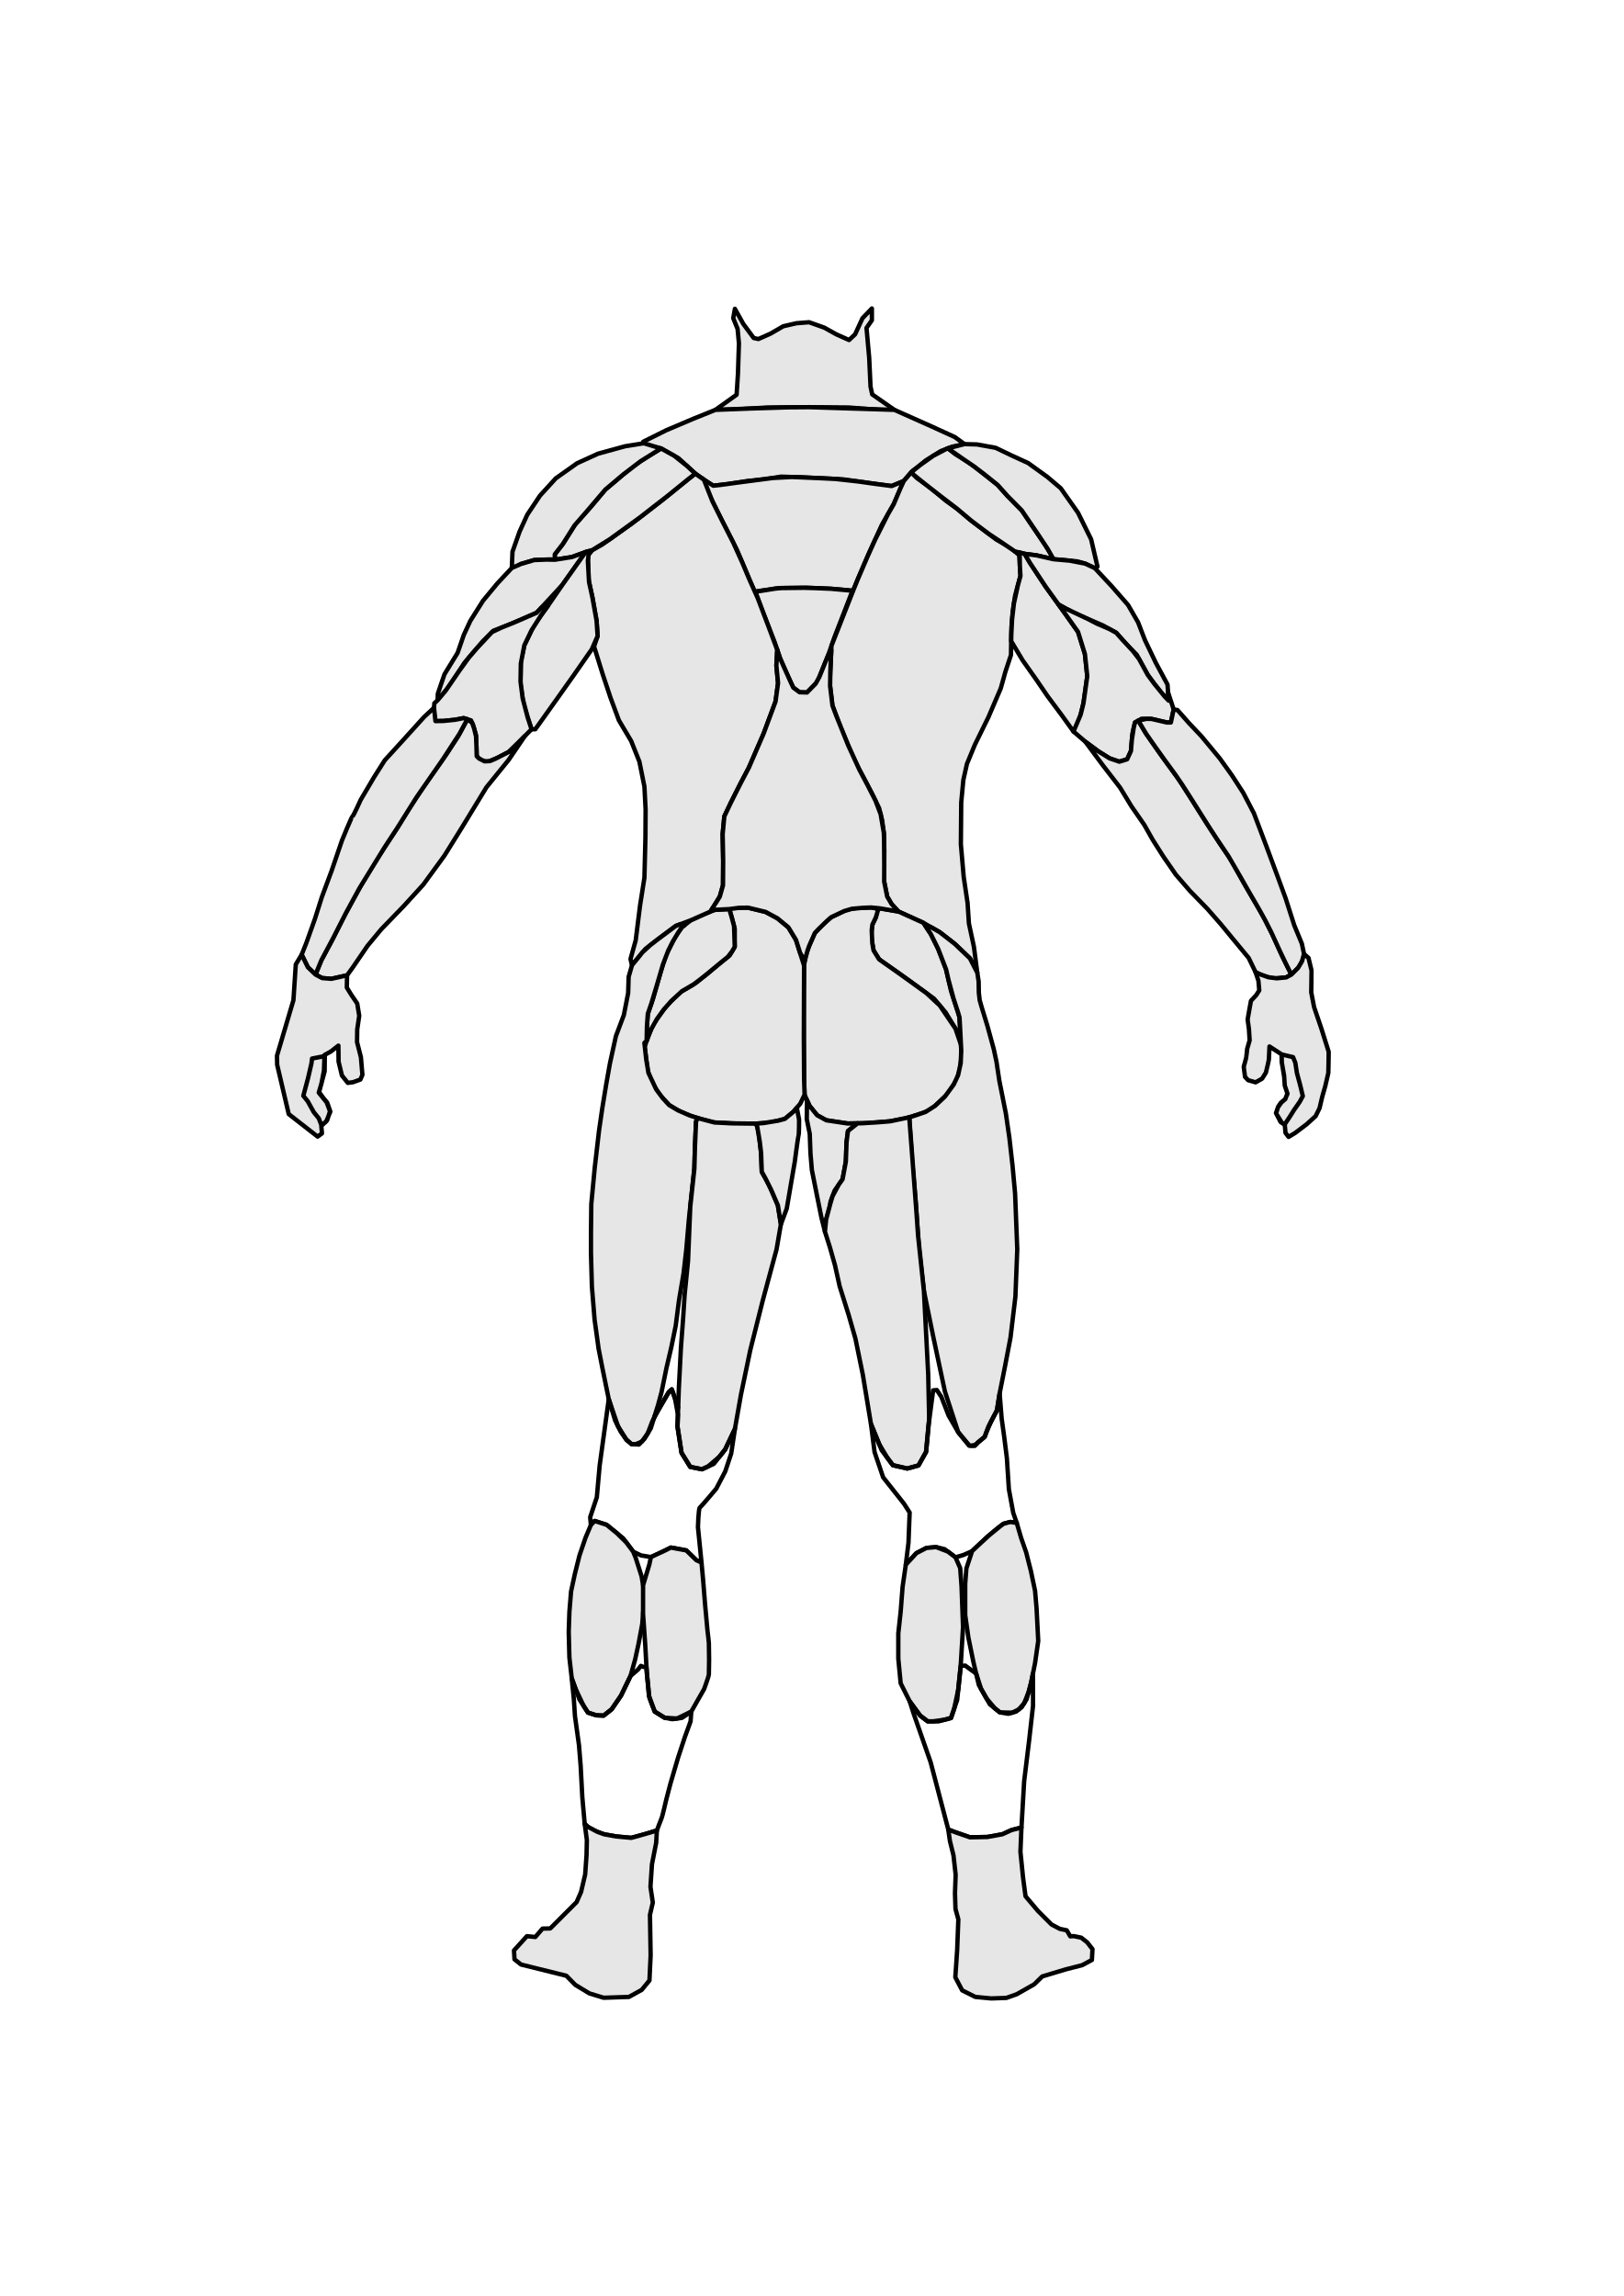
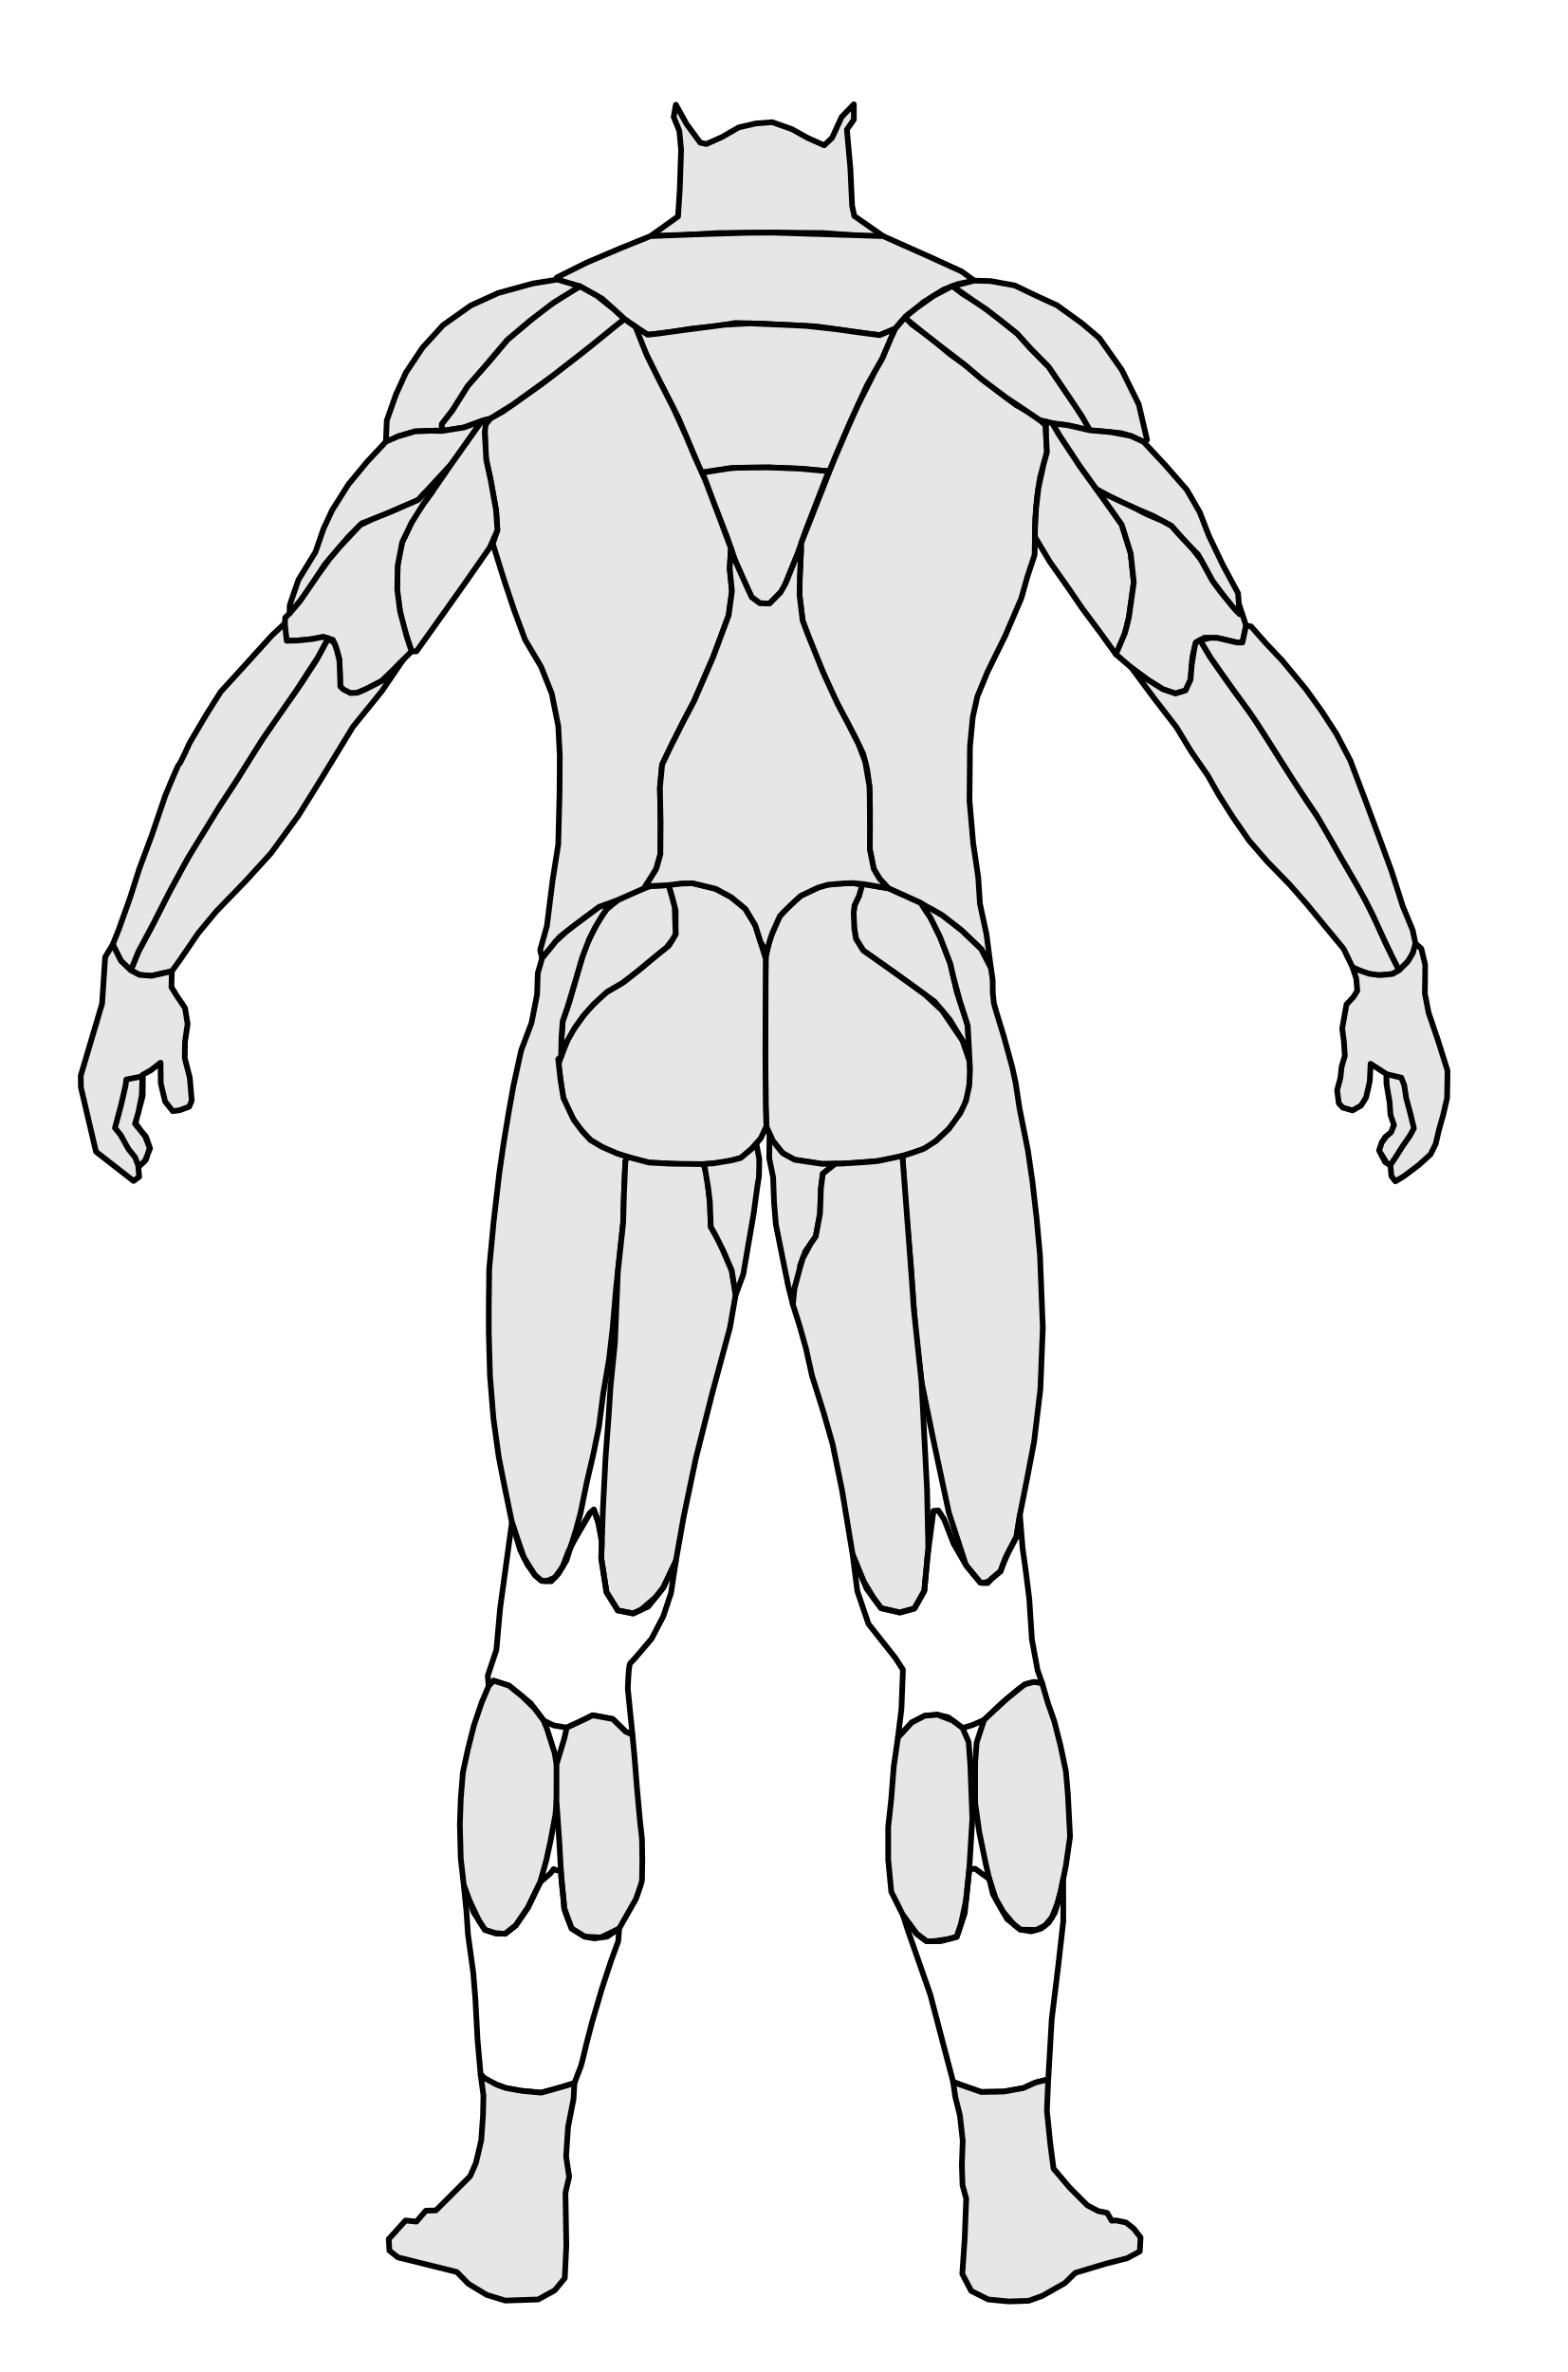
- <svg xmlns="http://www.w3.org/2000/svg" width="210mm" height="297mm" viewBox="0 0 210 297" version="1.1" id="svg1" xml:space="preserve">
+ <svg xmlns="http://www.w3.org/2000/svg" width="156mm" height="236mm" viewBox="0 0 156 236" version="1.1" id="svg1" xml:space="preserve">
  <defs id="defs1" />
-   <g id="layer1">
+   <g id="layer1" transform="translate(-27.78947,-29.52632)">
    <path style="fill:#e6e6e6;stroke:#000000;stroke-width:0.565;stroke-linecap:round;stroke-linejoin:round" d="m 95.049,39.947 -0.217,1.216 0.564,1.389 0.174,1.867 -0.13,3.951 -0.174,2.692 -2.736,1.954 2.301,-0.043 4.429,-0.261 5.384,-0.043 5.124,0.043 5.037,0.391 0.868,-0.087 -2.866,-1.997 -0.217,-0.999 -0.174,-3.734 -0.347,-3.864 0.695,-0.999 v -1.52 l -1.216,1.259 -0.955,2.084 -0.782,0.738 -1.65,-0.738 -1.563,-0.868 -1.954,-0.695 -1.65,0.13 -1.693,0.391 -1.65,0.955 -1.563,0.695 -0.608,-0.13 -1.346,-1.824 z" id="neck" />
    <path style="fill:#e6e6e6;stroke:#000000;stroke-width:0.565;stroke-linecap:round;stroke-linejoin:round" d="m 92.53,53.017 -2.909,1.172 -3.474,1.476 -2.953,1.476 0.13,0.391 2.171,0.478 2.258,1.259 2.171,1.997 1.476,1.042 0.847,0.521 2.019,-0.217 2.388,-0.391 2.258,-0.217 2.084,-0.347 2.822,0.087 5.211,0.261 3.995,0.564 2.301,0.304 1.563,-0.651 c 0,0 1.042,-1.303 1.346,-1.476 0.304,-0.174 1.476,-1.172 1.476,-1.172 l 1.954,-1.216 1.433,-0.564 1.65,-0.347 -1.259,-0.912 -3.039,-1.389 -4.776,-2.128 -3.387,-0.109 -7.642,-0.239 -2.692,0.022 -4.907,0.152 z" id="upper-trapezius" />
    <path style="fill:#e6e6e6;stroke:#000000;stroke-width:0.565;stroke-linecap:round;stroke-linejoin:round" d="m 116.889,62.222 -1.303,2.996 -1.52,2.649 -1.737,3.821 -1.433,3.343 -0.564,1.389 -2.866,-0.261 -3.083,-0.13 -3.647,0.043 -2.953,0.434 -0.174,0.087 -0.912,-2.171 -1.389,-3.3 -2.388,-4.689 -1.541,-3.137 -0.716,-1.509 1.585,1.042 1.01,-0.109 2.204,-0.304 2.323,-0.304 2.171,-0.282 2.453,-0.13 4.016,0.174 1.646,0.082 2.957,0.33 1.997,0.282 1.151,0.152 1.151,0.152 z" id="traps-middle" />
    <path style="fill:#e6e6e6;stroke:#000000;stroke-width:0.565;stroke-linecap:round;stroke-linejoin:round" d="m 97.697,76.551 1.06,2.863 1.397,3.577 0.737,2.165 1.044,2.38 0.66,1.412 0.814,0.599 0.967,0.031 1.336,-1.366 1.397,-3.454 0.86,-2.441 1.259,-3.255 0.844,-2.184 0.261,-0.456 -2.866,-0.261 -1.984,-0.084 -1.476,-0.042 -1.447,0.017 -1.486,0.018 -0.789,0.07 z" id="lower-trapezius" />
    <path style="fill:#e6e6e6;stroke:#000000;stroke-width:0.565;stroke-linecap:round;stroke-linejoin:round" d="m 107.538,83.536 -0.223,4.869 0.347,2.866 1.129,3.018 1.824,4.277 2.149,4.06 0.934,1.911 0.391,1.563 0.217,1.628 0.065,2.28 -0.022,4.038 0.391,1.932 0.564,0.955 0.89,0.977 3.213,1.455 2.128,1.216 1.954,1.52 1.954,1.867 0.955,1.867 -0.434,-3.343 -0.651,-3.039 -0.174,-2.649 -0.499,-3.369 -0.368,-4.237 0.046,-5.388 0.276,-2.917 0.461,-2.072 1.029,-2.487 1.75,-3.562 1.597,-3.73 0.599,-2.134 0.722,-2.18 0.061,-3.577 0.169,-2.088 0.307,-2.026 0.691,-2.533 -0.154,-2.687 -1.182,-1.013 -1.75,-0.983 -3.316,-2.502 -1.765,-1.489 -1.52,-1.09 -1.765,-1.504 -1.98,-1.428 -0.679,-0.723 -0.977,1.14 -0.432,0.934 -0.871,2.062 -0.76,1.324 -1.628,3.235 -0.998,2.213 -1.303,3.041 -0.564,1.389 z" id="right-lats" />
    <path style="fill:#e6e6e6;stroke:#000000;stroke-width:0.565;stroke-linecap:round;stroke-linejoin:round" d="m 122.591,57.994 0.99,0.773 1.735,1.052 1.405,1.082 2.305,1.822 1.303,1.455 1.824,1.845 1.389,2.063 1.433,2.084 1.042,1.65 0.239,0.521 -2.193,-0.499 -1.541,-0.195 -1.287,-0.336 -1.466,-0.998 -1.918,-1.279 -2.273,-1.715 -1.765,-1.489 -2.403,-1.842 -1.873,-1.466 -1.33,-1.076 -0.34,-0.362 1.133,-0.915 1.69,-1.201 1.693,-0.89 z" id="right-posterior-deltoid" />
    <path style="fill:#e6e6e6;stroke:#000000;stroke-width:0.565;stroke-linecap:round;stroke-linejoin:round" d="m 136.255,72.339 1.107,0.087 1.997,0.196 0.977,0.282 1.259,0.586 0.347,-0.195 -0.825,-3.539 -1.693,-3.43 -2.236,-3.169 -1.715,-1.455 -2.497,-1.802 -2.128,-0.977 -2.084,-0.999 -2.41,-0.434 -1.607,-0.043 -2.158,0.548 1.858,1.298 1.57,1.067 1.379,1.06 1.628,1.303 1.303,1.455 0.912,0.923 0.912,0.923 2.106,3.105 1.238,1.867 z" id="right-lateral-deltoid" />
    <path style="fill:#e6e6e6;stroke:#000000;stroke-width:0.565;stroke-linecap:round;stroke-linejoin:round" d="m 130.781,82.937 1.48,2.479 1.821,2.579 1.382,2.026 1.873,2.518 1.504,2.088 0.553,-0.706 0.737,-2.948 0.491,-3.5 -0.307,-2.886 -0.89,-2.855 -1.719,-2.426 -2.456,-3.408 -2.026,-3.07 -0.701,-1.184 -0.644,-0.168 0.024,1.682 0.077,1.343 -0.345,1.267 -0.499,2.28 -0.238,2.057 -0.101,1.995 z" id="right-long-head-triceps" />
    <path style="fill:#e6e6e6;stroke:#000000;stroke-width:0.565;stroke-linecap:round;stroke-linejoin:round" d="m 135.248,75.899 1.657,2.3 2.058,1.139 3.623,1.535 1.781,0.983 1.658,1.873 0.983,0.952 1.443,2.64 1.658,2.241 1.044,1.075 -0.154,-2.088 -1.504,-2.794 -1.412,-2.948 -0.89,-2.303 -1.29,-2.241 -2.119,-2.426 -2.188,-2.347 -1.259,-0.586 -1.976,-0.38 -2.106,-0.185 -2.193,-0.499 -1.541,-0.195 0.35,0.592 0.35,0.592 1.013,1.535 z" id="right-lateral-head-triceps" />
    <path style="fill:#e6e6e6;stroke:#000000;stroke-width:0.565;stroke-linecap:round;stroke-linejoin:round" d="m 151.076,89.592 0.722,2.18 -0.362,1.686 h -0.528 l -1.965,-0.458 -1.29,-0.031 -0.86,0.489 -0.338,1.452 -0.184,2.235 -0.491,1.075 -1.013,0.307 -1.259,-0.43 -1.474,-0.921 -1.658,-1.228 -1.535,-1.32 0.921,-2.18 0.368,-1.474 0.246,-1.75 0.246,-1.75 -0.307,-2.886 -0.636,-2.04 -0.254,-0.815 -0.86,-1.213 -0.86,-1.213 -0.799,-1.108 1.029,0.57 2.84,1.337 1.062,0.553 1.64,0.706 0.89,0.491 0.829,0.936 1.32,1.412 0.799,1.039 0.414,0.757 0.722,1.32 0.829,1.121 1.351,1.658 0.522,0.537 z" id="path10" />
    <path style="fill:#e6e6e6;stroke:#000000;stroke-width:0.565;stroke-linecap:round;stroke-linejoin:round" d="m 140.376,95.948 2.303,3.101 2.18,2.825 1.474,2.426 1.658,2.395 1.075,1.904 1.382,2.18 1.633,2.364 1.805,2.088 2.272,2.333 1.719,1.965 1.719,2.088 1.904,2.303 0.89,1.842 1.013,0.491 1.32,0.338 1.627,-0.154 0.675,-0.368 -1.197,-2.395 -1.136,-2.548 -1.29,-2.548 -1.136,-1.965 -1.412,-2.426 -1.535,-2.794 -1.443,-2.119 -1.842,-2.825 -1.812,-2.886 -1.75,-2.733 -2.41,-3.301 -1.842,-2.64 -0.998,-1.675 -0.43,0.244 -0.169,0.726 -0.23,1.463 -0.123,1.498 -0.246,0.537 -0.246,0.537 -1.013,0.307 -1.259,-0.43 -1.474,-0.921 z" id="right-wrist-flexors" />
    <path style="fill:#e6e6e6;stroke:#000000;stroke-width:0.565;stroke-linecap:round;stroke-linejoin:round" d="m 167.026,126.068 1.044,-1.044 0.645,-1.336 -0.338,-1.612 -0.983,-2.38 -1.121,-3.5 -1.013,-2.763 -1.535,-4.13 -1.551,-4.099 -1.382,-2.656 -1.474,-2.272 -1.566,-2.18 -2.349,-2.84 -1.597,-1.689 -1.52,-1.719 -0.491,-0.077 -0.181,0.843 -0.181,0.843 h -0.528 l -0.983,-0.229 -0.983,-0.229 -0.645,-0.015 -1.075,0.229 0.499,0.837 0.499,0.837 1.215,1.741 1.205,1.691 1.397,1.913 0.877,1.286 1.031,1.61 1.183,1.876 1.31,2.064 0.938,1.438 1.502,2.238 1.668,2.88 0.727,1.281 1.561,2.688 0.81,1.461 0.738,1.458 1.191,2.59 0.669,1.4 0.574,1.148 z" id="right-wrist-extensors" />
    <path style="fill:#e6e6e6;stroke:#000000;stroke-width:0.565;stroke-linecap:round;stroke-linejoin:round" d="m 162.39,125.761 0.368,1.111 0.107,1.237 -0.399,0.629 -0.675,0.722 -0.154,0.844 -0.276,1.566 0.169,1.243 0.092,1.458 -0.322,1.105 c 0,0 -0.107,1.121 -0.138,1.197 -0.031,0.077 -0.307,1.121 -0.307,1.121 l 0.169,1.305 0.399,0.43 0.967,0.276 0.844,-0.476 0.491,-0.783 0.246,-1.029 0.138,-0.66 0.077,-1.689 0.737,0.476 0.829,0.537 0.015,0.998 0.307,1.735 0.092,1.32 0.338,1.013 -0.276,0.737 -0.491,0.414 -0.461,0.645 -0.23,0.783 0.706,1.151 0.368,0.322 0.675,-1.013 0.568,-0.906 0.737,-1.059 0.399,-0.737 -0.368,-1.52 -0.399,-1.474 -0.2,-1.305 -0.292,-0.737 -1.474,-0.353 0.015,1.013 0.307,1.888 0.077,1.136 0.353,1.044 -0.307,0.706 -0.553,0.461 -0.353,0.522 -0.276,0.814 0.599,1.167 0.537,0.338 0.092,1.059 0.399,0.522 0.844,-0.507 1.504,-1.136 1.151,-1.044 0.507,-1.029 0.338,-1.443 0.399,-1.397 0.399,-1.719 0.031,-1.566 0.015,-1.167 -0.936,-2.978 -0.952,-2.809 -0.368,-1.904 c 0,0 0.046,-2.794 0.031,-2.855 -0.015,-0.061 -0.384,-1.597 -0.384,-1.597 l -0.582,-0.518 -0.262,0.956 -0.507,0.852 -0.86,0.86 c 0,0 -0.675,0.368 -0.675,0.368 l -1.218,0.115 -1.07,-0.13 -1.167,-0.414 z" id="right-hand" />
    <path style="fill:#e6e6e6;stroke:#000000;stroke-width:0.565;stroke-linecap:round;stroke-linejoin:round" d="m 116.195,117.91 -2.41,-0.412 -0.369,0.174 -0.13,0.977 -0.456,0.955 -0.174,1.476 0.326,1.867 0.716,1.151 3.083,2.171 4.016,2.909 1.498,1.78 1.281,2.106 0.716,2.106 c 0,0 -0.195,-3.43 -0.195,-3.561 0,-0.13 -1.086,-3.387 -1.086,-3.387 l -0.651,-2.822 -1.02,-2.649 -0.955,-1.932 -0.977,-1.455 z" id="right-gluteus-medius" />
    <path style="fill:#e6e6e6;stroke:#000000;stroke-width:0.565;stroke-linecap:round;stroke-linejoin:round" d="m 124.293,135.17 0.056,1.521 -0.2,1.704 -0.476,1.382 -1.09,1.719 -2.149,2.026 c 0,0 -0.967,0.414 -1.182,0.491 -0.215,0.077 -2.272,0.706 -2.272,0.706 l -1.87,0.328 -2.909,0.239 -2.562,0.043 -2.757,-0.412 -1.194,-0.651 -0.999,-1.237 -0.63,-1.433 -0.065,-2.041 -0.022,-2.779 -0.022,-5.145 v -3.474 l 0.043,-3.257 0.195,-1.238 0.456,-1.303 0.738,-1.672 0.934,-0.999 1.172,-1.042 1.238,-0.586 0.868,-0.412 1.194,-0.195 1.889,-0.065 0.923,0.195 -0.315,1.064 -0.456,0.955 -0.087,0.738 0.076,1.672 0.163,0.934 0.716,1.151 0.976,0.687 1.511,1.064 2.018,1.45 1.647,1.193 1.696,1.576 2.03,2.996 z" id="right-gluteus-maximus" />
    <path style="fill:#e6e6e6;stroke:#000000;stroke-width:0.565;stroke-linecap:round;stroke-linejoin:round" d="m 103.993,124.901 -1.045,-3.315 -0.983,-1.627 -1.412,-1.167 -1.535,-0.829 -2.272,-0.553 -2.241,0.031 -0.184,0.154 0.307,1.044 0.399,1.504 v 2.333 l -0.645,1.105 -1.382,1.105 -1.504,1.259 c 0,0 -1.259,0.983 -1.412,1.136 -0.154,0.154 -2.272,1.351 -2.272,1.351 0,0 -1.29,1.382 -1.504,1.566 -0.215,0.184 -1.75,2.395 -1.75,2.395 l -0.645,1.412 -0.553,1.647 c 0,0 0.399,2.805 0.399,2.959 0,0.154 0.645,1.781 0.645,1.781 l 0.952,1.474 1.197,1.29 1.443,0.86 1.474,0.583 1.535,0.461 1.382,0.338 c 0,0 3.531,0.184 3.715,0.184 0.184,0 1.689,-0.031 1.689,-0.031 l 1.996,-0.154 1.719,-0.461 1.105,-0.921 0.89,-1.044 0.558,-1.174 -0.065,-2.041 -0.033,-5.352 z" id="left-gluteus-maximus" />
    <path style="fill:#e6e6e6;stroke:#000000;stroke-width:0.565;stroke-linecap:round;stroke-linejoin:round" d="m 94.321,117.594 -1.781,0.092 -1.382,0.491 -1.811,0.86 -1.167,0.921 -0.89,1.29 -1.167,2.333 c 0,0 -0.645,1.996 -0.675,2.119 -0.031,0.123 -0.983,3.469 -0.983,3.469 l -0.675,1.965 -0.16,2.223 0.007,1.272 0.599,-1.53 0.742,-1.306 0.867,-1.21 0.979,-1.105 1.38,-1.269 1.522,-0.89 0.828,-0.629 0.942,-0.745 0.752,-0.629 1.147,-0.945 0.741,-0.593 0.568,-0.749 0.322,-0.553 -0.09,-2.674 -0.309,-1.164 z" id="left-gluteus-medius" />
    <path style="fill:#e6e6e6;stroke:#000000;stroke-width:0.565;stroke-linecap:round;stroke-linejoin:round" d="m 100.523,84.073 -0.111,2.031 0.217,2.258 -0.326,2.388 -1.541,4.147 -1.911,4.407 -1.042,1.976 -1.281,2.54 -0.847,1.78 -0.217,2.28 0.065,3.495 -0.022,3.148 -0.413,1.455 -0.825,1.334 -0.421,0.62 -2.502,1.105 -1.94,0.74 -2.193,1.628 -1.737,1.346 -1.737,2.106 -0.195,-0.803 0.673,-2.41 0.564,-4.517 0.564,-3.581 0.131,-5.211 0.022,-3.626 -0.152,-2.953 -0.651,-3.235 -1.064,-2.67 -1.585,-2.67 -1.086,-2.931 -0.999,-2.996 -1.129,-3.626 0.456,-1.346 -0.13,-1.976 -0.543,-3.039 -0.499,-2.28 -0.087,-3.105 0.586,-0.738 1.259,-0.695 3.864,-2.736 3.973,-3.061 3.322,-2.692 0.89,-0.695 1.113,0.786 1.112,2.813 1.307,2.622 1.388,2.726 1.158,2.56 0.897,2.132 1.101,2.47 1.453,3.828 z" id="left-lats" />
    <path style="fill:#e6e6e6;stroke:#000000;stroke-width:0.565;stroke-linecap:round;stroke-linejoin:round" d="m 85.496,58.011 -1.65,0.999 -1.932,1.259 -3.626,3.061 -1.78,2.128 -2.084,2.323 -1.628,2.584 -1.042,1.346 v 0.695 l 2.214,-0.347 1.78,-0.651 0.869,-0.261 2.222,-1.376 3.867,-2.798 3.628,-2.821 2.701,-2.189 0.89,-0.695 -1.086,-0.999 -1.631,-1.303 z" id="left-posterior-deltoid" />
    <path style="fill:#e6e6e6;stroke:#000000;stroke-width:0.565;stroke-linecap:round;stroke-linejoin:round" d="m 83.26,57.337 -2.421,0.391 -3.485,0.956 -2.714,1.238 -2.757,1.954 -2.041,2.236 -1.65,2.475 -0.999,2.193 -0.912,2.584 -0.087,2.106 0.478,-0.043 0.716,-0.478 1.693,-0.499 2.149,-0.087 0.521,0.043 v -0.695 l 1.042,-1.346 1.515,-2.403 1.63,-1.87 c 0,0 2.348,-2.761 2.348,-2.761 l 2.295,-1.938 2.297,-1.753 2.616,-1.628 z" id="left-lateral-deltoid" />
    <path style="fill:#e6e6e6;stroke:#000000;stroke-width:0.565;stroke-linecap:round;stroke-linejoin:round" d="m 66.195,73.468 -1.867,1.997 -1.867,2.258 -1.628,2.584 -0.847,1.824 -0.803,2.323 c 0,0 -1.65,2.67 -1.693,2.757 -0.043,0.087 -0.868,2.54 -0.868,2.54 l -0.022,0.825 1.52,-1.802 1.954,-3.039 2.366,-2.779 1.368,-1.368 2.149,-0.825 3.452,-1.498 3.322,-3.604 3.018,-4.255 -1.78,0.651 -1.107,0.174 -1.107,0.174 -1.084,-0.021 -1.587,0.064 -0.847,0.25 -0.847,0.25 z" id="left-lateral-head-triceps" />
    <path style="fill:#e6e6e6;stroke:#000000;stroke-width:0.565;stroke-linecap:round;stroke-linejoin:round" d="m 75.748,71.406 -1.509,2.128 -1.509,2.128 -1.878,2.725 -1.759,2.421 -1.281,2.67 -0.445,1.987 -0.054,3.105 0.445,2.768 0.988,2.996 h 0.488 l 2.399,-3.365 2.518,-3.55 2.388,-3.43 0.749,-1.704 -0.13,-1.976 -0.543,-3.039 -0.433,-1.977 -0.153,-2.756 0.152,-1.259 z" id="left-long-head-triceps" />
    <path style="fill:#e6e6e6;stroke:#000000;stroke-width:0.565;stroke-linecap:round;stroke-linejoin:round" d="m 68.746,94.332 -1.715,1.738 -1.234,1.197 -1.382,0.737 -1.32,0.553 -0.86,-0.154 -0.583,-0.583 -0.031,-1.167 -0.061,-1.566 -0.368,-1.29 -0.276,-0.614 -0.952,-0.292 -1.105,0.215 -1.504,0.154 -1.037,0.015 -0.222,-1.151 0.077,-1.151 0.428,-0.398 1.054,-1.25 1.79,-2.613 1.142,-1.581 1.033,-1.213 2.013,-2.156 1.249,-0.587 1.697,-0.683 1.599,-0.694 1.23,-0.534 0.644,-0.699 0.8,-0.181 -0.879,1.21 -1.233,1.947 -0.927,1.934 -0.451,2.351 -0.041,2.337 0.278,2.177 0.654,2.492 z" id="left-medial-head-triceps" />
    <path style="fill:#e6e6e6;stroke:#000000;stroke-width:0.565;stroke-linecap:round;stroke-linejoin:round" d="m 67.889,95.201 -2.091,3.08 -2.886,3.562 -3.162,5.189 -2.272,3.654 -2.733,3.746 -2.548,2.794 -2.886,2.978 -1.781,2.149 -1.904,2.787 -0.737,1.02 -2.032,0.456 -1.194,-0.098 -0.858,-0.456 0.76,-1.856 1.346,-2.508 1.585,-3.148 1.064,-1.965 1.151,-2.095 1.802,-3.072 1.227,-1.813 1.672,-2.551 1.335,-2.214 2.258,-3.419 2.714,-3.821 1.52,-2.334 1.202,-2.227 0.614,0.453 0.261,0.736 0.253,1.033 0.055,1.394 0.031,1.167 0.292,0.292 0.722,0.368 0.694,-0.034 0.734,-0.307 1.703,-0.871 1.065,-1.033 z" id="left-wrist-flexors" />
    <path style="fill:#e6e6e6;stroke:#000000;stroke-width:0.565;stroke-linecap:round;stroke-linejoin:round" d="m 56.133,91.55 -1.293,1.207 -2.822,3.117 -2.258,2.475 -1.389,2.193 -1.715,2.909 c 0,0 -0.955,2.128 -1.064,2.149 -0.109,0.022 -1.368,3.126 -1.368,3.126 l -1.324,3.886 -1.259,3.387 -0.912,2.866 -1.107,3.105 -0.608,1.52 0.803,1.628 0.988,0.944 0.76,-1.856 1.531,-2.876 1.655,-3.251 1.745,-3.198 3.243,-5.276 1.672,-2.551 2.464,-3.924 3.453,-4.982 2.094,-3.224 1.018,-1.886 -0.476,-0.146 -1.105,0.215 -1.504,0.154 -0.518,0.008 -0.518,0.008 z" id="left-wrist-extensors" />
    <path style="fill:#e6e6e6;stroke:#000000;stroke-width:0.565;stroke-linecap:round;stroke-linejoin:round" d="m 44.888,126.16 -0.034,1.585 0.564,0.912 0.782,1.151 0.261,1.585 -0.261,1.78 -0.022,1.628 0.499,1.954 0.195,2.28 -0.261,0.608 -0.955,0.347 -0.673,0.087 -0.76,-0.955 -0.434,-1.802 -0.022,-2.062 -0.977,0.76 -0.825,0.456 -0.065,2.019 -0.326,1.672 -0.347,1.172 1.02,1.259 0.434,1.151 -0.369,1.172 -0.716,0.695 -0.369,-0.955 -0.651,-0.803 -0.782,-1.411 -0.564,-0.695 0.608,-2.28 0.434,-1.867 0.087,-0.673 1.65,-0.326 -0.022,1.976 -0.716,2.692 0.586,0.803 0.456,0.543 0.413,1.172 -0.521,1.259 -0.651,0.586 0.087,0.977 -0.564,0.412 -3.734,-2.909 -1.498,-6.383 -0.022,-1.172 2.128,-7.186 0.304,-4.624 0.76,-1.259 0.803,1.628 0.988,0.944 0.858,0.456 1.194,0.098 z" id="left-hand" />
    <path style="fill:#e6e6e6;stroke:#000000;stroke-width:0.565;stroke-linecap:round;stroke-linejoin:round" d="m 81.74,124.857 -0.434,1.498 -0.065,2.095 -0.554,2.844 -1.031,2.736 -0.771,3.528 -0.467,2.616 -0.521,3.17 -0.423,2.92 -0.554,4.776 -0.445,4.7 -0.043,3.723 v 2.605 l 0.119,4.342 0.347,4.277 0.521,3.778 0.51,2.605 0.803,3.919 0.825,2.757 0.716,1.444 0.749,1.053 0.662,0.564 0.955,0.054 0.727,-0.76 0.803,-1.346 0.934,-2.985 0.456,-1.693 0.63,-3.083 0.64,-2.746 0.564,-2.757 0.434,-3.354 0.575,-3.387 0.358,-3.105 0.337,-3.919 0.347,-3.235 0.358,-3.3 0.076,-2.779 0.141,-3.333 0.214,-0.453 -1.038,-0.337 -1.527,-0.669 -1.12,-0.667 -0.818,-0.88 -0.856,-1.146 -1.01,-2.147 -0.29,-1.764 -0.232,-2.106 0.289,-0.282 0.037,-1.886 0.116,-1.608 0.462,-1.343 0.64,-2.121 0.853,-2.912 0.687,-1.794 0.573,-1.146 0.73,-1.215 0.445,-0.645 0.343,-0.27 -0.498,-0.146 -0.618,0.236 -0.834,0.619 -1.535,1.145 -0.953,0.738 -1.009,0.928 -0.468,0.597 -0.487,0.591 z" id="left-lateral-hamstring" />
    <path style="fill:#e6e6e6;stroke:#000000;stroke-width:0.565;stroke-linecap:round;stroke-linejoin:round" d="m 89.274,156.11 -0.288,7.01 -0.438,4.36 -0.2,3.101 -0.284,3.8 -0.267,5.21 -0.174,4.95 0.521,3.387 1.129,1.824 1.52,0.304 1.52,-0.695 1.476,-1.867 1.259,-2.649 0.782,-4.429 1.216,-5.818 1.607,-6.383 1.78,-6.6 0.564,-3.257 -0.391,-2.432 -1.172,-2.723 -0.912,-1.619 -0.087,-2.432 -0.347,-2.953 -0.298,-0.849 -3.147,-0.038 -2.257,-0.116 -2.149,-0.568 -0.214,0.453 -0.141,3.333 -0.076,2.779 z" id="left-medial-hamstring" />
    <path style="fill:none;stroke:#000000;stroke-width:0.565;stroke-linecap:round;stroke-linejoin:round" d="m 84.638,183.264 1.856,-3.197 0.391,-0.347 0.825,2.345 v 0" id="path29" />
    <path style="fill:none;stroke:#000000;stroke-width:0.565;stroke-linecap:round;stroke-linejoin:round" d="m 95.049,184.843 -0.482,3.184 -0.768,2.309 -1.167,2.235 c 0,0 -1.922,2.303 -2.112,2.426 -0.19,0.123 -0.252,2.548 -0.252,2.548 l 0.461,4.575 -0.675,-0.307 -1.29,-1.259 -1.996,-0.368 -1.412,0.706 -1.167,0.522 -1.29,-0.215 -1.013,-0.491 -1.29,-1.719 -2.149,-1.75 -1.535,-0.491 -0.491,0.522 -0.092,-1.013 0.86,-2.579 0.368,-4.114 1.177,-8.572 1.183,3.479 1.107,1.775 0.662,0.564 0.478,0.027 0.841,-0.353 0.765,-1.053 0.586,-1.547 0.702,-1.34 0.509,-0.876 0.928,-1.598 0.391,-0.347 0.412,1.172 0.381,2.069 c 0,0 -0.055,1.579 -0.055,1.579 l 0.261,1.693 0.261,1.693 0.564,0.912 0.564,0.912 0.76,0.152 0.76,0.152 0.76,-0.347 1.498,-1.281 0.738,-0.934 z" id="path30" />
    <path style="fill:#e6e6e6;stroke:#000000;stroke-width:0.565;stroke-linecap:round;stroke-linejoin:round" d="m 76.421,197.269 -0.694,1.643 -0.782,2.301 -0.608,2.432 -0.478,2.214 -0.217,2.649 -0.087,2.562 0.087,3.343 0.304,2.692 0.999,2.736 1.101,1.693 1.07,0.347 0.955,0.043 1.042,-0.825 1.216,-1.78 1.216,-2.518 0.608,-2.171 0.434,-1.997 0.478,-2.562 0.304,-3.864 -0.391,-2.301 -0.769,-2.415 -0.322,-0.783 -0.916,-1.221 -1.181,-1.156 -1.342,-1.093 -0.768,-0.246 -0.768,-0.246 z" id="left-soleus" />
    <path style="fill:#e6e6e6;stroke:#000000;stroke-width:0.565;stroke-linecap:round;stroke-linejoin:round" d="m 90.728,202.12 0.195,2.089 0.261,3.257 0.312,3.405 c 0,0 0.184,1.535 0.184,1.658 0,0.123 0.031,2.18 0.031,2.18 0,0 -0.031,1.627 -0.031,1.873 0,0.246 -0.614,1.904 -0.614,1.904 l -0.737,1.29 -0.921,1.627 -1.197,0.806 -1.259,0.177 -0.983,-0.177 -1.29,-0.806 c 0,0 -0.737,-1.781 -0.737,-2.026 0,-0.246 -0.292,-3.009 -0.292,-3.009 l -0.199,-3.592 -0.283,-4.03 0.004,-3.688 0.801,-2.653 0.215,-0.989 1.873,-0.875 0.706,-0.353 0.998,0.184 0.998,0.184 1.29,1.259 z" id="left-gastrocnemius" />
    <path style="fill:none;stroke:#000000;stroke-width:0.565;stroke-linecap:round;stroke-linejoin:round" d="m 89.408,221.402 -0.092,1.265 -0.737,2.02 -0.89,2.702 -0.983,3.347 -0.553,2.119 c 0,0 -0.491,2.119 -0.553,2.241 -0.061,0.123 -0.645,1.689 -0.645,1.689 l -1.597,0.491 -1.719,0.461 -1.965,-0.184 -1.535,-0.276 -1.781,-0.645 -0.737,-0.706 -0.307,-3.439 -0.215,-4.053 -0.215,-2.671 -0.522,-3.777 -0.154,-2.303 -0.264,-2.577 0.499,1.368 1.05,2.214 0.551,0.847 1.07,0.347 0.955,0.043 1.042,-0.825 1.216,-1.78 0.608,-1.259 0.608,-1.259 1.016,-0.88 0.325,-0.43 0.258,0.107 c 0,0 0.467,0.059 0.471,0.135 0.004,0.076 0.111,1.364 0.119,1.44 0.008,0.076 0.12,1.188 0.127,1.264 0.007,0.076 0.08,0.938 0.08,0.938 l 0.737,2.026 0.645,0.403 0.645,0.403 1.612,0.088 z" id="path33" />
    <path style="fill:#e6e6e6;stroke:#000000;stroke-width:0.565;stroke-linecap:round;stroke-linejoin:round" d="m 103.056,143.292 0.292,1.535 c 0,0 0,1.873 -0.061,1.996 -0.061,0.123 -0.491,3.439 -0.491,3.439 l -0.461,2.671 -0.583,3.408 -0.753,2.015 -0.195,-1.216 -0.195,-1.216 -0.85,-1.975 -0.778,-1.558 -0.456,-0.809 -0.087,-2.432 -0.174,-1.476 -0.323,-1.901 -0.149,-0.425 0.998,-0.077 1.858,-0.307 0.86,-0.23 1.105,-0.921 z" id="left-inner-thigh" />
    <path style="fill:#e6e6e6;stroke:#000000;stroke-width:0.565;stroke-linecap:round;stroke-linejoin:round" d="m 104.373,142.312 -0.032,2.454 0.388,1.904 0.092,2.518 0.179,2.149 0.65,3.255 0.583,2.886 0.461,1.842 0.154,-1.566 0.522,-1.811 0.038,-0.484 0.537,-1.451 1.029,-1.466 0.422,-2.28 0.092,-2.518 0.184,-1.443 1.247,-0.993 -1.281,0.022 -1.379,-0.206 -1.379,-0.206 -1.194,-0.651 -0.999,-1.237 z" id="right-inner-thigh" />
    <path style="fill:#e6e6e6;stroke:#000000;stroke-width:0.565;stroke-linecap:round;stroke-linejoin:round" d="m 75.622,235.924 0.278,2.094 -0.043,1.97 -0.174,2.475 -0.532,2.269 -0.575,1.313 -3.409,3.409 -0.999,0.022 -0.934,1.086 -1.086,-0.109 -1.672,1.845 0.065,1.151 0.847,0.673 5.862,1.455 1.151,1.172 1.824,1.107 1.845,0.564 3.278,-0.109 1.65,-0.912 0.999,-1.216 0.152,-3.257 -0.087,-5.232 0.369,-1.585 -0.304,-2.041 0.195,-2.931 0.543,-2.757 0.09,-1.598 -0.798,0.246 -1.658,0.476 -0.86,0.23 -0.983,-0.092 -0.983,-0.092 -1.535,-0.276 -0.89,-0.322 -1.259,-0.675 z" id="left-foot" />
    <path style="fill:#e6e6e6;stroke:#000000;stroke-width:0.565;stroke-linecap:round;stroke-linejoin:round" d="m 126.399,125.834 0.174,1.129 0.022,1.433 0.109,0.977 0.261,0.912 0.738,2.41 0.825,3.018 0.347,1.607 0.369,2.453 0.847,4.255 0.456,3.148 0.412,3.64 0.326,3.568 0.282,7.23 -0.239,6.101 -0.63,5.276 -0.716,3.756 -0.695,3.495 -0.347,2.193 -1.086,2.062 -0.499,1.368 -0.912,0.76 -0.369,0.412 -0.716,-0.043 -1.433,-1.737 -1.715,-5.254 -1.52,-7.143 -1.194,-5.862 -0.63,-5.341 -0.434,-6.209 -0.456,-5.167 -0.347,-5.059 -0.005,-0.699 0.871,-0.269 1.229,-0.43 1.218,-0.779 1.27,-1.197 1.144,-1.569 0.556,-1.193 0.338,-1.543 0.072,-1.613 -0.102,-2.075 -0.121,-2.246 -0.208,-0.705 -0.569,-1.75 -0.635,-2.344 -0.326,-1.411 -0.51,-1.324 -0.51,-1.324 -0.478,-0.966 -0.478,-0.966 -0.488,-0.727 -0.25,-0.423 0.825,0.304 1.064,0.608 0.564,0.438 0.413,0.321 0.977,0.76 0.977,0.934 0.977,0.934 0.478,0.934 z" id="right-lateral-hamstring" />
    <path style="fill:#e6e6e6;stroke:#000000;stroke-width:0.565;stroke-linecap:round;stroke-linejoin:round" d="m 106.694,159.32 0.643,2.033 0.651,2.301 0.608,2.736 1.172,3.734 0.868,3.039 0.955,4.657 1.053,6.383 1.387,3.394 1.443,1.934 1.865,0.43 1.451,-0.399 0.983,-1.75 0.399,-4.266 -0.123,-5.774 -0.555,-10.775 -0.758,-7.176 -0.221,-3.162 -0.615,-8.159 -0.276,-3.628 -0.002,-0.349 -2.513,0.525 -1.455,0.119 -2.103,0.13 -0.632,0.011 -0.623,0.496 -0.623,0.496 -0.184,1.443 -0.092,2.518 -0.211,1.14 -0.211,1.14 -0.514,0.733 -0.783,1.458 -0.288,0.967 -0.541,2.053 z" id="right-medial-hamstring" />
    <path style="fill:none;stroke:#000000;stroke-width:0.565;stroke-linecap:round;stroke-linejoin:round" d="m 112.645,184.203 0.467,3.637 1.107,3.257 2.692,3.409 0.738,1.151 -0.152,3.908 -0.347,2.844 1.368,-1.498 1.303,-0.673 1.259,-0.109 1.086,0.261 0.868,0.651 0.543,0.412 1.018,-0.304 1.131,-0.499 1.911,-1.802 1.368,-1.151 0.782,-0.586 0.89,-0.239 0.825,0.13 -0.456,-1.303 -0.564,-3.061 -0.261,-4.038 -0.347,-2.757 -0.326,-2.345 -0.261,-3.257 -0.347,2.193 -0.743,1.411 -0.593,1.335 -0.25,0.684 -0.912,0.76 -0.185,0.206 -0.543,0.185 -0.358,-0.022 -0.716,-0.868 -0.716,-0.868 -1.238,-2.149 -0.934,-2.41 -0.586,-0.89 -0.478,0.043 -0.588,4.47 -0.172,1.841 -0.155,1.651 -0.491,0.875 -0.491,0.875 -1.451,0.399 -0.932,-0.215 -0.932,-0.215 -0.722,-0.967 -1.048,-1.767 -0.762,-1.864 z" id="path39" />
    <path style="fill:#e6e6e6;stroke:#000000;stroke-width:0.565;stroke-linecap:round;stroke-linejoin:round" d="m 117.15,202.407 -0.416,2.875 -0.246,3.193 -0.307,2.809 v 3.27 l 0.307,3.193 1.167,2.333 1.351,1.842 0.983,0.743 h 1.412 l 1.597,-0.436 0.798,-2.333 0.454,-4.399 0.304,-5.037 -0.195,-5.254 -0.174,-2.366 -0.608,-1.389 -0.977,-0.738 -1.52,-0.586 -0.63,0.054 -0.63,0.054 -0.651,0.337 -0.651,0.337 -0.684,0.749 z" id="right-gastrocnemius" />
    <path style="fill:#e6e6e6;stroke:#000000;stroke-width:0.565;stroke-linecap:round;stroke-linejoin:round" d="m 131.501,197.001 0.564,1.932 0.651,1.867 0.608,2.388 0.543,2.584 0.195,2.28 0.217,4.212 -0.412,2.866 -0.543,2.714 -0.543,1.954 -0.63,1.02 -0.738,0.586 -0.999,0.282 -1.086,-0.174 -1.303,-1.042 -1.433,-2.518 -0.695,-2.953 -0.651,-3.17 -0.412,-2.909 v -4.038 l 0.152,-1.997 0.738,-2.236 0.955,-0.901 1.282,-1.175 1.432,-1.169 0.391,-0.293 0.89,-0.239 z" id="right-soleus" />
    <path style="fill:none;stroke:#000000;stroke-width:0.565;stroke-linecap:round;stroke-linejoin:round" d="m 133.596,216.487 0.011,4.158 -0.499,4.429 -0.651,5.341 -0.347,5.992 -1.281,0.326 -1.194,0.543 -1.932,0.347 -2.258,0.043 -1.932,-0.673 -0.868,-0.326 -2.28,-8.706 -2.214,-6.339 -0.494,-1.54 1.351,1.842 0.983,0.743 h 0.706 l 1.504,-0.218 0.798,-0.218 0.399,-1.167 0.539,-2.527 0.228,-2.209 0.086,-0.83 0.586,-0.043 0.738,0.543 0.673,0.478 0.639,1.989 0.71,1.248 1.083,1.279 0.651,0.521 1.585,0.033 0.868,-0.434 0.684,-0.803 0.586,-1.487 0.362,-1.428 z" id="path42" />
    <path style="fill:#e6e6e6;stroke:#000000;stroke-width:0.565;stroke-linecap:round;stroke-linejoin:round" d="m 122.643,236.666 0.217,1.498 0.456,1.824 0.282,2.518 -0.087,2.41 0.065,2.019 0.369,1.346 -0.152,3.973 -0.239,3.517 0.89,1.693 1.693,0.847 2.041,0.195 1.976,-0.065 1.346,-0.478 2.258,-1.281 1.042,-1.02 3.057,-0.918 2.103,-0.537 1.259,-0.675 0.077,-1.397 -0.691,-0.89 -0.768,-0.599 -0.983,-0.2 -0.43,0.031 -0.461,-0.783 -0.89,-0.184 -1.075,-0.568 -1.765,-1.765 -1.597,-1.888 -0.322,-2.426 -0.338,-3.331 0.13,-3.126 -1.281,0.326 -1.194,0.543 -0.966,0.174 -0.966,0.174 -1.129,0.022 -1.129,0.022 -0.966,-0.337 -0.966,-0.337 z" id="right-foot" />
    <path style="fill:#e6e6e6;stroke:#000000;stroke-width:0.565;stroke-linecap:round;stroke-linejoin:round" d="m 103.892,89.562 0.484,0.015 0.387,-0.395 0.723,-0.739 0.484,-0.868 0.632,-1.562 0.508,-1.255 0.404,-0.66 -0.055,1.203 -0.071,1.551 -0.028,1.908 0.179,1.473 0.126,1.039 0.464,1.24 1.577,3.916 1.445,3.145 1.086,2.051 0.997,1.958 0.662,1.737 0.413,2.41 0.033,1.14 0.022,3.159 -0.011,2.019 0.391,1.932 0.564,0.955 0.445,0.488 0.445,0.488 -1.205,-0.206 -1.205,-0.206 -1.107,-0.109 -0.944,0.033 -1.541,0.13 -1.031,0.304 -1.053,0.499 -0.619,0.293 -0.586,0.521 -1.053,1.02 -0.467,0.499 -0.738,1.672 -0.228,0.651 -0.326,1.27 v 0 l -0.62,-1.039 -0.523,-1.658 -0.983,-1.627 -1.412,-1.167 -0.768,-0.414 -0.768,-0.414 -1.136,-0.276 -1.136,-0.276 -1.121,0.015 -1.305,0.169 -1.781,0.092 -0.48,-0.065 0.623,-0.977 0.412,-0.667 0.413,-1.455 0.011,-1.574 0.011,-1.574 -0.033,-1.748 -0.033,-1.748 0.109,-1.14 0.109,-1.14 0.423,-0.89 0.423,-0.89 0.64,-1.27 0.64,-1.27 1.042,-1.976 0.955,-2.204 0.549,-1.266 0.406,-0.938 0.771,-2.073 v 0 l 0.771,-2.073 0.163,-1.194 0.163,-1.194 -0.109,-1.129 -0.109,-1.129 0.056,-1.015 0.056,-1.015 0.368,1.082 0.522,1.19 0.852,1.896 0.33,0.706 0.814,0.599 z" id="lower-back" />
  </g>
</svg>
